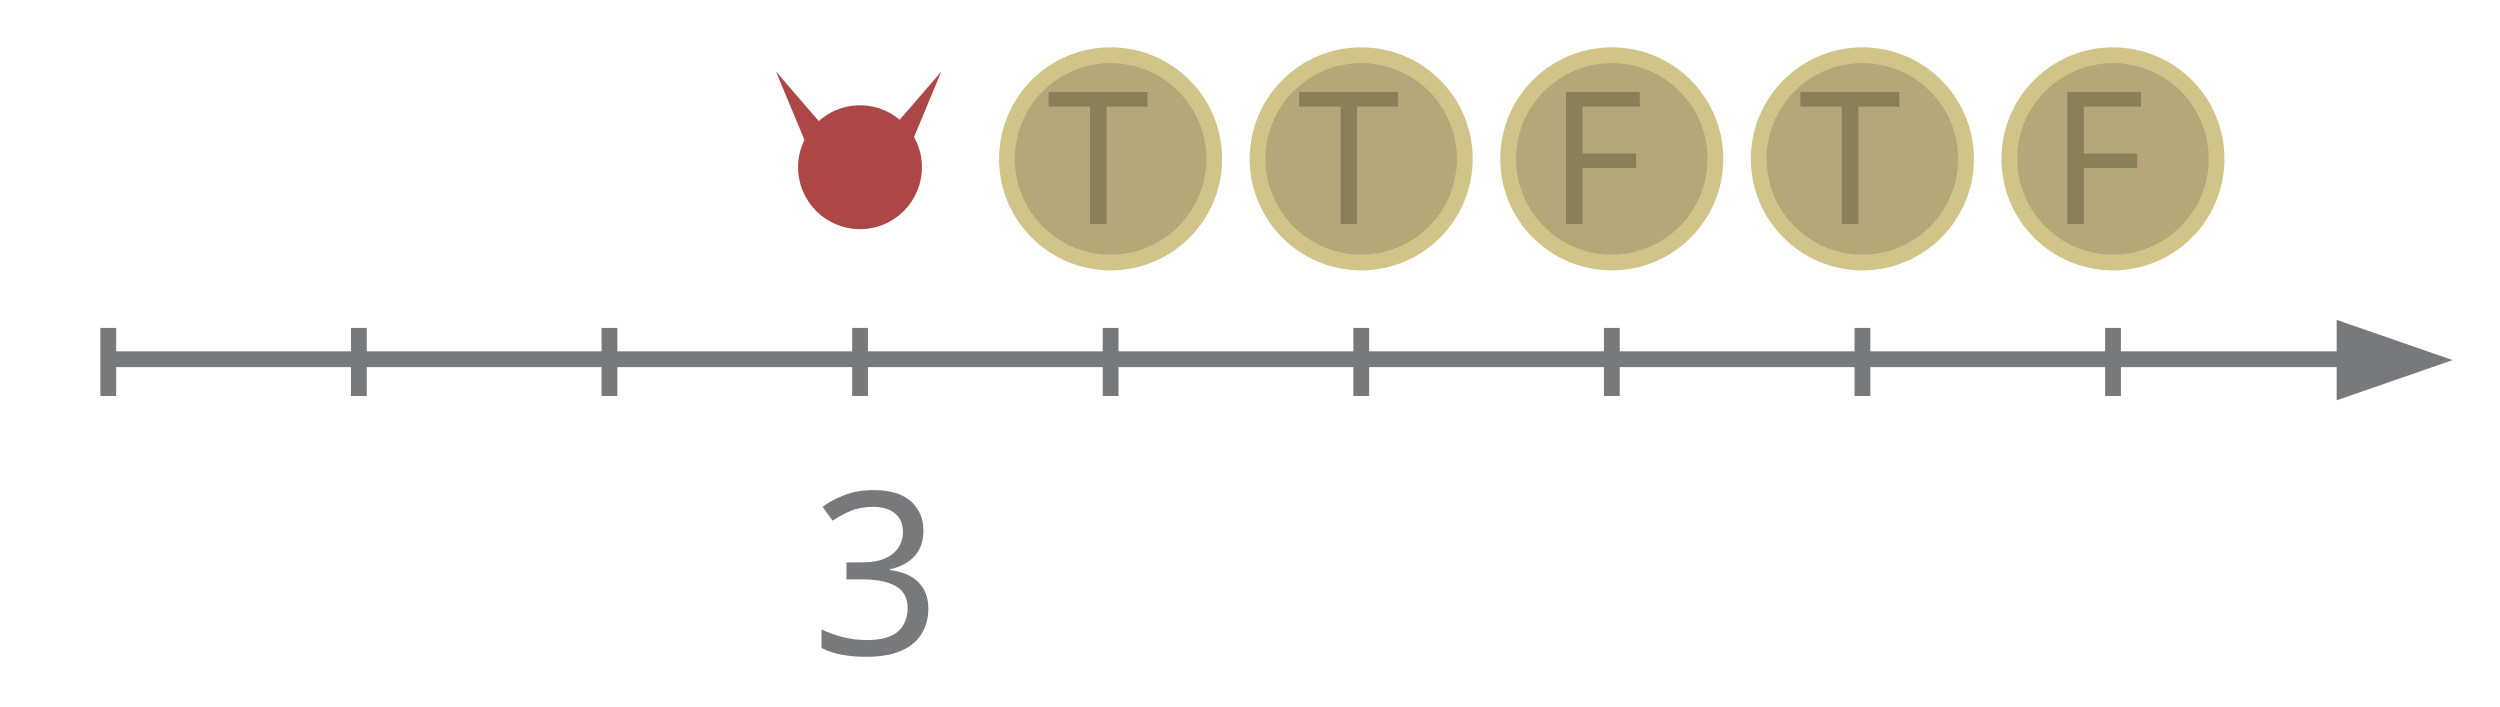
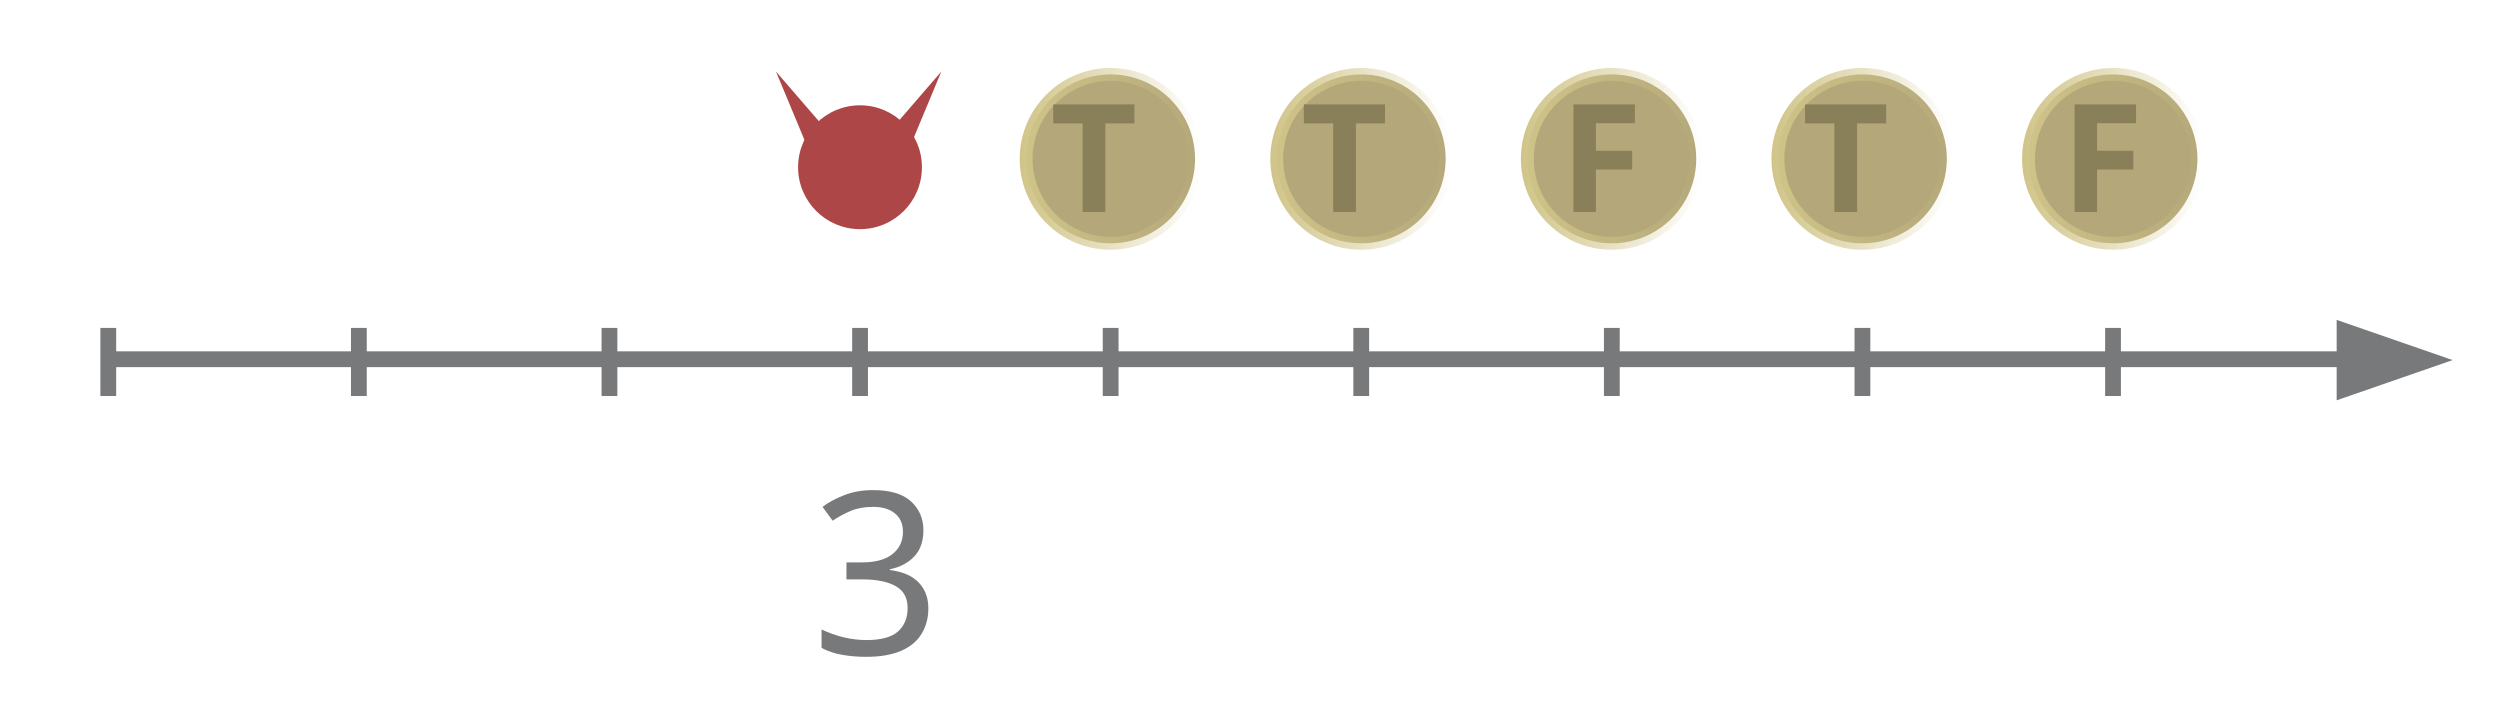
- <svg xmlns="http://www.w3.org/2000/svg" width="158.375mm" height="44.785mm" viewBox="0 0 158.375 44.785" version="1.1" id="svg10081">
+ <svg xmlns="http://www.w3.org/2000/svg" xmlns:xlink="http://www.w3.org/1999/xlink" width="158.375mm" height="44.785mm" viewBox="0 0 158.375 44.785" version="1.1" id="svg10081">
  <defs id="defs10078">
+     <linearGradient id="linearGradient37650">
+       <stop style="stop-color:#d0c488;stop-opacity:1;" offset="0" id="stop37646" />
+       <stop style="stop-color:#d0c488;stop-opacity:0;" offset="1" id="stop37648" />
+     </linearGradient>
    <marker style="overflow:visible" id="Arrow1Mend" refX="0" refY="0" orient="auto">
      <path transform="matrix(-0.4,0,0,-0.4,-4,0)" style="fill:context-stroke;fill-rule:evenodd;stroke:context-stroke;stroke-width:1pt" d="M 0,0 5,-5 -12.5,0 5,5 Z" id="path11302" />
    </marker>
    <marker style="overflow:visible" id="Arrow1Send" refX="0" refY="0" orient="auto">
      <path transform="matrix(-0.2,0,0,-0.2,-1.2,0)" style="fill:context-stroke;fill-rule:evenodd;stroke:context-stroke;stroke-width:1pt" d="M 0,0 5,-5 -12.5,0 5,5 Z" id="path11308" />
    </marker>
    <marker style="overflow:visible" id="Arrow1Lend" refX="0" refY="0" orient="auto">
      <path transform="matrix(-0.8,0,0,-0.8,-10,0)" style="fill:context-stroke;fill-rule:evenodd;stroke:context-stroke;stroke-width:1pt" d="M 0,0 5,-5 -12.5,0 5,5 Z" id="path11296" />
    </marker>
+     <linearGradient xlink:href="#linearGradient37650" id="linearGradient37652" x1="90.726" y1="184.286" x2="102.24" y2="184.286" gradientUnits="userSpaceOnUse" />
+     <linearGradient xlink:href="#linearGradient37650" id="linearGradient37795" gradientUnits="userSpaceOnUse" x1="90.726" y1="184.286" x2="102.24" y2="184.286" gradientTransform="translate(15.875)" />
+     <linearGradient xlink:href="#linearGradient37650" id="linearGradient37803" gradientUnits="userSpaceOnUse" gradientTransform="translate(31.75)" x1="90.726" y1="184.286" x2="102.24" y2="184.286" />
+     <linearGradient xlink:href="#linearGradient37650" id="linearGradient37811" gradientUnits="userSpaceOnUse" gradientTransform="translate(47.625)" x1="90.726" y1="184.286" x2="102.24" y2="184.286" />
+     <linearGradient xlink:href="#linearGradient37650" id="linearGradient37819" gradientUnits="userSpaceOnUse" gradientTransform="translate(63.5)" x1="90.726" y1="184.286" x2="102.24" y2="184.286" />
  </defs>
  <g id="layer1" transform="translate(-26.12683,-174.2218)">
    <path style="fill:#78797b;fill-opacity:1;stroke:#78797b;stroke-width:1;stroke-linecap:round;stroke-linejoin:miter;stroke-miterlimit:4;stroke-dasharray:none;stroke-opacity:1" d="M 33.247,122.886 H 178.389" id="path11291" />
    <path style="fill:#78797b;fill-opacity:1;stroke:#78797b;stroke-width:3.78;stroke-linecap:round;stroke-miterlimit:4;stroke-dasharray:none;stroke-dashoffset:0;stroke-opacity:1" id="path14083" d="M 277.626,48.059 241.712,27.324 205.798,6.589 l 35.914,-20.735 35.914,-20.735 0,41.47 z" transform="matrix(-0.09479798,0,0,0.05693735,200.6524,122.5644)" />
    <path style="fill:none;stroke:#78797b;stroke-width:1;stroke-linecap:butt;stroke-linejoin:miter;stroke-miterlimit:4;stroke-dasharray:none;stroke-opacity:1" d="m 32.986,120.901 v 4.315" id="path14716" />
    <path style="fill:none;stroke:#78797b;stroke-width:1;stroke-linecap:butt;stroke-linejoin:miter;stroke-miterlimit:4;stroke-dasharray:none;stroke-opacity:1" d="m 48.861,120.901 v 4.315" id="path15591" />
    <path style="fill:none;stroke:#78797b;stroke-width:1;stroke-linecap:butt;stroke-linejoin:miter;stroke-miterlimit:4;stroke-dasharray:none;stroke-opacity:1" d="m 64.736,120.901 v 4.315" id="path15593" />
    <path style="fill:none;stroke:#78797b;stroke-width:1;stroke-linecap:butt;stroke-linejoin:miter;stroke-miterlimit:4;stroke-dasharray:none;stroke-opacity:1" d="m 80.611,120.901 v 4.315" id="path15595" />
    <path style="fill:none;stroke:#78797b;stroke-width:1;stroke-linecap:butt;stroke-linejoin:miter;stroke-miterlimit:4;stroke-dasharray:none;stroke-opacity:1" d="m 96.486,120.901 v 4.315" id="path15597" />
    <path style="fill:none;stroke:#78797b;stroke-width:1;stroke-linecap:butt;stroke-linejoin:miter;stroke-miterlimit:4;stroke-dasharray:none;stroke-opacity:1" d="m 112.361,120.901 v 4.315" id="path15599" />
    <path style="fill:none;stroke:#78797b;stroke-width:1;stroke-linecap:butt;stroke-linejoin:miter;stroke-miterlimit:4;stroke-dasharray:none;stroke-opacity:1" d="m 128.236,120.901 v 4.315" id="path15601" />
    <path style="fill:none;stroke:#78797b;stroke-width:1;stroke-linecap:butt;stroke-linejoin:miter;stroke-miterlimit:4;stroke-dasharray:none;stroke-opacity:1" d="m 144.111,120.901 v 4.315" id="path15603" />
    <path style="fill:none;stroke:#78797b;stroke-width:1;stroke-linecap:butt;stroke-linejoin:miter;stroke-miterlimit:4;stroke-dasharray:none;stroke-opacity:1" d="m 159.986,120.901 v 4.315" id="path15605" />
    <text xml:space="preserve" style="font-style:normal;font-weight:normal;font-size:14.384px;line-height:1.25;font-family:sans-serif;opacity:0;fill:#78797b;fill-opacity:1;stroke:none;stroke-width:0.36" x="29.906" y="141.597" id="text15922">
      <tspan id="tspan15920" style="font-style:normal;font-variant:normal;font-weight:normal;font-stretch:normal;font-family:'CMU Serif';-inkscape-font-specification:'CMU Serif';fill:#78797b;fill-opacity:1;stroke-width:0.36" x="29.906" y="141.597">0</tspan>
    </text>
    <text xml:space="preserve" style="font-style:normal;font-weight:normal;font-size:14.384px;line-height:1.25;font-family:sans-serif;opacity:0;fill:#78797b;fill-opacity:1;stroke:none;stroke-width:0.36" x="45.781" y="141.597" id="text18670">
      <tspan id="tspan18668" style="font-style:normal;font-variant:normal;font-weight:normal;font-stretch:normal;font-family:'CMU Serif';-inkscape-font-specification:'CMU Serif';fill:#78797b;fill-opacity:1;stroke-width:0.36" x="45.781" y="141.597">1</tspan>
    </text>
    <text xml:space="preserve" style="font-style:normal;font-weight:normal;font-size:14.384px;line-height:1.25;font-family:sans-serif;opacity:0;fill:#78797b;fill-opacity:1;stroke:none;stroke-width:0.36" x="61.656" y="141.597" id="text19252">
      <tspan id="tspan19250" style="font-style:normal;font-variant:normal;font-weight:normal;font-stretch:normal;font-family:'CMU Serif';-inkscape-font-specification:'CMU Serif';fill:#78797b;fill-opacity:1;stroke-width:0.36" x="61.656" y="141.597">2</tspan>
    </text>
    <text xml:space="preserve" style="font-style:normal;font-weight:normal;font-size:14.384px;line-height:1.25;font-family:sans-serif;fill:#78797b;fill-opacity:1;stroke:none;stroke-width:0.36" x="77.531" y="141.597" id="text19358">
      <tspan id="tspan19356" style="font-style:normal;font-variant:normal;font-weight:normal;font-stretch:normal;font-family:'CMU Serif';-inkscape-font-specification:'CMU Serif';fill:#78797b;fill-opacity:1;stroke-width:0.36" x="77.531" y="141.597">3</tspan>
    </text>
    <text xml:space="preserve" style="font-style:normal;font-weight:normal;font-size:14.384px;line-height:1.25;font-family:sans-serif;opacity:0;fill:#78797b;fill-opacity:1;stroke:none;stroke-width:0.36" x="93.406" y="141.597" id="text19948">
      <tspan id="tspan19946" style="font-style:normal;font-variant:normal;font-weight:normal;font-stretch:normal;font-family:'CMU Serif';-inkscape-font-specification:'CMU Serif';fill:#78797b;fill-opacity:1;stroke-width:0.36" x="93.406" y="141.597">4</tspan>
    </text>
    <text xml:space="preserve" style="font-style:normal;font-weight:normal;font-size:14.384px;line-height:1.25;font-family:sans-serif;opacity:0;fill:#78797b;fill-opacity:1;stroke:none;stroke-width:0.36" x="109.281" y="141.597" id="text20091">
      <tspan id="tspan20089" style="font-style:normal;font-variant:normal;font-weight:normal;font-stretch:normal;font-family:'CMU Serif';-inkscape-font-specification:'CMU Serif';fill:#78797b;fill-opacity:1;stroke-width:0.36" x="109.281" y="141.597">5</tspan>
    </text>
    <text xml:space="preserve" style="font-style:normal;font-weight:normal;font-size:14.384px;line-height:1.25;font-family:sans-serif;opacity:0;fill:#78797b;fill-opacity:1;stroke:none;stroke-width:0.36" x="125.156" y="141.597" id="text20541">
      <tspan id="tspan20539" style="font-style:normal;font-variant:normal;font-weight:normal;font-stretch:normal;font-family:'CMU Serif';-inkscape-font-specification:'CMU Serif';fill:#78797b;fill-opacity:1;stroke-width:0.36" x="125.156" y="141.597">6</tspan>
    </text>
    <text xml:space="preserve" style="font-style:normal;font-weight:normal;font-size:14.384px;line-height:1.25;font-family:sans-serif;opacity:0;fill:#78797b;fill-opacity:1;stroke:none;stroke-width:0.36" x="141.031" y="141.597" id="text20982">
      <tspan id="tspan20980" style="font-style:normal;font-variant:normal;font-weight:normal;font-stretch:normal;font-family:'CMU Serif';-inkscape-font-specification:'CMU Serif';fill:#78797b;fill-opacity:1;stroke-width:0.36" x="141.031" y="141.597">7</tspan>
    </text>
    <text xml:space="preserve" style="font-style:normal;font-weight:normal;font-size:14.384px;line-height:1.25;font-family:sans-serif;opacity:0;fill:#78797b;fill-opacity:1;stroke:none;stroke-width:0.36" x="156.906" y="141.597" id="text21432">
      <tspan id="tspan21430" style="font-style:normal;font-variant:normal;font-weight:normal;font-stretch:normal;font-family:'CMU Serif';-inkscape-font-specification:'CMU Serif';fill:#78797b;fill-opacity:1;stroke-width:0.36" x="156.906" y="141.597">8</tspan>
    </text>
    <path style="opacity:0;fill:#275dcc;fill-opacity:1;stroke:none;stroke-width:3.78;stroke-linecap:round;stroke-miterlimit:4;stroke-dasharray:none;stroke-dashoffset:0;stroke-opacity:1" id="path22280" d="M 277.626,48.059 241.712,27.324 205.798,6.589 l 35.914,-20.735 35.914,-20.735 0,41.47 z" transform="matrix(0,0.1735529,0.104239,0,32.76273,68.66535)" />
    <path style="opacity:0;fill:#cc3227;fill-opacity:1;stroke:none;stroke-width:3.78;stroke-linecap:round;stroke-miterlimit:4;stroke-dasharray:none;stroke-dashoffset:0;stroke-opacity:1" id="path22464" d="M 277.626,48.059 241.712,27.324 205.798,6.589 l 35.914,-20.735 35.914,-20.735 0,41.47 z" transform="matrix(0,0.1735529,0.104239,0,48.63773,68.66535)" />
    <path style="opacity:0;fill:#275dcc;fill-opacity:1;stroke:none;stroke-width:3.78;stroke-linecap:round;stroke-miterlimit:4;stroke-dasharray:none;stroke-dashoffset:0;stroke-opacity:1" id="path22466" d="M 277.626,48.059 241.712,27.324 205.798,6.589 l 35.914,-20.735 35.914,-20.735 0,41.47 z" transform="matrix(0,0.1735529,0.104239,0,64.51273,68.66535)" />
    <path style="fill:#cc3227;fill-opacity:1;stroke:none;stroke-width:3.78;stroke-linecap:round;stroke-miterlimit:4;stroke-dasharray:none;stroke-dashoffset:0;stroke-opacity:1" id="path22470" d="M 277.626,48.059 241.712,27.324 205.798,6.589 l 35.914,-20.735 35.914,-20.735 0,41.47 z" transform="matrix(0,0.1735529,0.104239,0,96.26273,68.66535)" />
    <path style="fill:#275dcc;fill-opacity:1;stroke:none;stroke-width:3.78;stroke-linecap:round;stroke-miterlimit:4;stroke-dasharray:none;stroke-dashoffset:0;stroke-opacity:1" id="path22472" d="M 277.626,48.059 241.712,27.324 205.798,6.589 l 35.914,-20.735 35.914,-20.735 0,41.47 z" transform="matrix(0,0.1735529,0.104239,0,112.1377,68.66535)" />
    <path style="fill:#275dcc;fill-opacity:1;stroke:none;stroke-width:3.78;stroke-linecap:round;stroke-miterlimit:4;stroke-dasharray:none;stroke-dashoffset:0;stroke-opacity:1" id="path22474" d="M 277.626,48.059 241.712,27.324 205.798,6.589 l 35.914,-20.735 35.914,-20.735 0,41.47 z" transform="matrix(0,0.1735529,0.104239,0,128.0128,68.66535)" />
    <path style="fill:#cc3227;fill-opacity:1;stroke:none;stroke-width:3.78;stroke-linecap:round;stroke-miterlimit:4;stroke-dasharray:none;stroke-dashoffset:0;stroke-opacity:1" id="path22476" d="M 277.626,48.059 241.712,27.324 205.798,6.589 l 35.914,-20.735 35.914,-20.735 0,41.47 z" transform="matrix(0,0.1735529,0.104239,0,143.8878,68.66535)" />
    <path style="fill:#275dcc;fill-opacity:1;stroke:none;stroke-width:3.78;stroke-linecap:round;stroke-miterlimit:4;stroke-dasharray:none;stroke-dashoffset:0;stroke-opacity:1" id="path22478" d="M 277.626,48.059 241.712,27.324 205.798,6.589 l 35.914,-20.735 35.914,-20.735 0,41.47 z" transform="matrix(0,0.1735529,0.104239,0,159.7628,68.66535)" />
    <path style="fill:#78797b;fill-opacity:1;stroke:#78797b;stroke-width:1;stroke-linecap:round;stroke-linejoin:miter;stroke-miterlimit:4;stroke-dasharray:none;stroke-opacity:1" d="M 33.247,67.969 H 178.389" id="path22880" />
    <path style="fill:#78797b;fill-opacity:1;stroke:#78797b;stroke-width:3.78;stroke-linecap:round;stroke-miterlimit:4;stroke-dasharray:none;stroke-dashoffset:0;stroke-opacity:1" id="path22882" d="M 277.626,48.059 241.712,27.324 205.798,6.589 l 35.914,-20.735 35.914,-20.735 0,41.47 z" transform="matrix(-0.09479798,0,0,0.05693735,200.6524,67.64776)" />
    <path style="fill:none;stroke:#78797b;stroke-width:1;stroke-linecap:butt;stroke-linejoin:miter;stroke-miterlimit:4;stroke-dasharray:none;stroke-opacity:1" d="m 32.986,65.985 v 4.315" id="path22884" />
    <path style="fill:none;stroke:#78797b;stroke-width:1;stroke-linecap:butt;stroke-linejoin:miter;stroke-miterlimit:4;stroke-dasharray:none;stroke-opacity:1" d="m 48.861,65.985 v 4.315" id="path22886" />
    <path style="fill:none;stroke:#78797b;stroke-width:1;stroke-linecap:butt;stroke-linejoin:miter;stroke-miterlimit:4;stroke-dasharray:none;stroke-opacity:1" d="m 64.736,65.985 v 4.315" id="path22888" />
    <path style="fill:none;stroke:#78797b;stroke-width:1;stroke-linecap:butt;stroke-linejoin:miter;stroke-miterlimit:4;stroke-dasharray:none;stroke-opacity:1" d="m 80.611,65.985 v 4.315" id="path22890" />
    <path style="fill:none;stroke:#78797b;stroke-width:1;stroke-linecap:butt;stroke-linejoin:miter;stroke-miterlimit:4;stroke-dasharray:none;stroke-opacity:1" d="m 96.486,65.985 v 4.315" id="path22892" />
    <path style="fill:none;stroke:#78797b;stroke-width:1;stroke-linecap:butt;stroke-linejoin:miter;stroke-miterlimit:4;stroke-dasharray:none;stroke-opacity:1" d="m 112.361,65.985 v 4.315" id="path22894" />
    <path style="fill:none;stroke:#78797b;stroke-width:1;stroke-linecap:butt;stroke-linejoin:miter;stroke-miterlimit:4;stroke-dasharray:none;stroke-opacity:1" d="m 128.236,65.985 v 4.315" id="path22896" />
    <path style="fill:none;stroke:#78797b;stroke-width:1;stroke-linecap:butt;stroke-linejoin:miter;stroke-miterlimit:4;stroke-dasharray:none;stroke-opacity:1" d="m 144.111,65.985 v 4.315" id="path22898" />
    <path style="fill:none;stroke:#78797b;stroke-width:1;stroke-linecap:butt;stroke-linejoin:miter;stroke-miterlimit:4;stroke-dasharray:none;stroke-opacity:1" d="m 159.986,65.985 v 4.315" id="path22900" />
    <text xml:space="preserve" style="font-style:normal;font-weight:normal;font-size:14.384px;line-height:1.25;font-family:sans-serif;fill:#78797b;fill-opacity:1;stroke:none;stroke-width:0.36" x="29.906" y="86.68" id="text22904">
      <tspan id="tspan22902" style="font-style:normal;font-variant:normal;font-weight:normal;font-stretch:normal;font-family:'CMU Serif';-inkscape-font-specification:'CMU Serif';fill:#78797b;fill-opacity:1;stroke-width:0.36" x="29.906" y="86.68">0</tspan>
    </text>
    <text xml:space="preserve" style="font-style:normal;font-weight:normal;font-size:14.384px;line-height:1.25;font-family:sans-serif;opacity:0;fill:#78797b;fill-opacity:1;stroke:none;stroke-width:0.36" x="45.781" y="86.68" id="text22908">
      <tspan id="tspan22906" style="font-style:normal;font-variant:normal;font-weight:normal;font-stretch:normal;font-family:'CMU Serif';-inkscape-font-specification:'CMU Serif';fill:#78797b;fill-opacity:1;stroke-width:0.36" x="45.781" y="86.68">1</tspan>
    </text>
    <text xml:space="preserve" style="font-style:normal;font-weight:normal;font-size:14.384px;line-height:1.25;font-family:sans-serif;opacity:0;fill:#78797b;fill-opacity:1;stroke:none;stroke-width:0.36" x="61.656" y="86.68" id="text22912">
      <tspan id="tspan22910" style="font-style:normal;font-variant:normal;font-weight:normal;font-stretch:normal;font-family:'CMU Serif';-inkscape-font-specification:'CMU Serif';fill:#78797b;fill-opacity:1;stroke-width:0.36" x="61.656" y="86.68">2</tspan>
    </text>
    <text xml:space="preserve" style="font-style:normal;font-weight:normal;font-size:14.384px;line-height:1.25;font-family:sans-serif;opacity:0;fill:#78797b;fill-opacity:1;stroke:none;stroke-width:0.36" x="77.531" y="86.68" id="text22916">
      <tspan id="tspan22914" style="font-style:normal;font-variant:normal;font-weight:normal;font-stretch:normal;font-family:'CMU Serif';-inkscape-font-specification:'CMU Serif';fill:#78797b;fill-opacity:1;stroke-width:0.36" x="77.531" y="86.68">3</tspan>
    </text>
    <text xml:space="preserve" style="font-style:normal;font-weight:normal;font-size:14.384px;line-height:1.25;font-family:sans-serif;opacity:0;fill:#78797b;fill-opacity:1;stroke:none;stroke-width:0.36" x="93.406" y="86.68" id="text22920">
      <tspan id="tspan22918" style="font-style:normal;font-variant:normal;font-weight:normal;font-stretch:normal;font-family:'CMU Serif';-inkscape-font-specification:'CMU Serif';fill:#78797b;fill-opacity:1;stroke-width:0.36" x="93.406" y="86.68">4</tspan>
    </text>
    <text xml:space="preserve" style="font-style:normal;font-weight:normal;font-size:14.384px;line-height:1.25;font-family:sans-serif;opacity:0;fill:#78797b;fill-opacity:1;stroke:none;stroke-width:0.36" x="109.281" y="86.68" id="text22924">
      <tspan id="tspan22922" style="font-style:normal;font-variant:normal;font-weight:normal;font-stretch:normal;font-family:'CMU Serif';-inkscape-font-specification:'CMU Serif';fill:#78797b;fill-opacity:1;stroke-width:0.36" x="109.281" y="86.68">5</tspan>
    </text>
    <text xml:space="preserve" style="font-style:normal;font-weight:normal;font-size:14.384px;line-height:1.25;font-family:sans-serif;opacity:0;fill:#78797b;fill-opacity:1;stroke:none;stroke-width:0.36" x="125.156" y="86.68" id="text22928">
      <tspan id="tspan22926" style="font-style:normal;font-variant:normal;font-weight:normal;font-stretch:normal;font-family:'CMU Serif';-inkscape-font-specification:'CMU Serif';fill:#78797b;fill-opacity:1;stroke-width:0.36" x="125.156" y="86.68">6</tspan>
    </text>
    <text xml:space="preserve" style="font-style:normal;font-weight:normal;font-size:14.384px;line-height:1.25;font-family:sans-serif;opacity:0;fill:#78797b;fill-opacity:1;stroke:none;stroke-width:0.36" x="141.031" y="86.68" id="text22932">
      <tspan id="tspan22930" style="font-style:normal;font-variant:normal;font-weight:normal;font-stretch:normal;font-family:'CMU Serif';-inkscape-font-specification:'CMU Serif';fill:#78797b;fill-opacity:1;stroke-width:0.36" x="141.031" y="86.68">7</tspan>
    </text>
    <text xml:space="preserve" style="font-style:normal;font-weight:normal;font-size:14.384px;line-height:1.25;font-family:sans-serif;opacity:0;fill:#78797b;fill-opacity:1;stroke:none;stroke-width:0.36" x="156.906" y="86.68" id="text22936">
      <tspan id="tspan22934" style="font-style:normal;font-variant:normal;font-weight:normal;font-stretch:normal;font-family:'CMU Serif';-inkscape-font-specification:'CMU Serif';fill:#78797b;fill-opacity:1;stroke-width:0.36" x="156.906" y="86.68">8</tspan>
    </text>
    <path style="fill:#cc3227;fill-opacity:1;stroke:none;stroke-width:3.78;stroke-linecap:round;stroke-miterlimit:4;stroke-dasharray:none;stroke-dashoffset:0;stroke-opacity:1" id="path22940" d="M 277.626,48.059 241.712,27.324 205.798,6.589 l 35.914,-20.735 35.914,-20.735 0,41.47 z" transform="matrix(0,0.1735529,0.104239,0,48.63773,13.7487)" />
    <path style="fill:#275dcc;fill-opacity:1;stroke:none;stroke-width:3.78;stroke-linecap:round;stroke-miterlimit:4;stroke-dasharray:none;stroke-dashoffset:0;stroke-opacity:1" id="path22942" d="M 277.626,48.059 241.712,27.324 205.798,6.589 l 35.914,-20.735 35.914,-20.735 0,41.47 z" transform="matrix(0,0.1735529,0.104239,0,64.51273,13.7487)" />
    <path style="fill:#cc3227;fill-opacity:1;stroke:none;stroke-width:3.78;stroke-linecap:round;stroke-miterlimit:4;stroke-dasharray:none;stroke-dashoffset:0;stroke-opacity:1" id="path22944" d="M 277.626,48.059 241.712,27.324 205.798,6.589 l 35.914,-20.735 35.914,-20.735 0,41.47 z" transform="matrix(0,0.1735529,0.104239,0,80.38773,13.7487)" />
    <path style="fill:#cc3227;fill-opacity:1;stroke:none;stroke-width:3.78;stroke-linecap:round;stroke-miterlimit:4;stroke-dasharray:none;stroke-dashoffset:0;stroke-opacity:1" id="path22946" d="M 277.626,48.059 241.712,27.324 205.798,6.589 l 35.914,-20.735 35.914,-20.735 0,41.47 z" transform="matrix(0,0.1735529,0.104239,0,96.26273,13.7487)" />
    <path style="fill:#275dcc;fill-opacity:1;stroke:none;stroke-width:3.78;stroke-linecap:round;stroke-miterlimit:4;stroke-dasharray:none;stroke-dashoffset:0;stroke-opacity:1" id="path22948" d="M 277.626,48.059 241.712,27.324 205.798,6.589 l 35.914,-20.735 35.914,-20.735 0,41.47 z" transform="matrix(0,0.1735529,0.104239,0,112.1377,13.7487)" />
    <path style="fill:#275dcc;fill-opacity:1;stroke:none;stroke-width:3.78;stroke-linecap:round;stroke-miterlimit:4;stroke-dasharray:none;stroke-dashoffset:0;stroke-opacity:1" id="path22950" d="M 277.626,48.059 241.712,27.324 205.798,6.589 l 35.914,-20.735 35.914,-20.735 0,41.47 z" transform="matrix(0,0.1735529,0.104239,0,128.0128,13.7487)" />
    <path style="fill:#cc3227;fill-opacity:1;stroke:none;stroke-width:3.78;stroke-linecap:round;stroke-miterlimit:4;stroke-dasharray:none;stroke-dashoffset:0;stroke-opacity:1" id="path22952" d="M 277.626,48.059 241.712,27.324 205.798,6.589 l 35.914,-20.735 35.914,-20.735 0,41.47 z" transform="matrix(0,0.1735529,0.104239,0,143.8878,13.7487)" />
    <path style="fill:#275dcc;fill-opacity:1;stroke:none;stroke-width:3.78;stroke-linecap:round;stroke-miterlimit:4;stroke-dasharray:none;stroke-dashoffset:0;stroke-opacity:1" id="path22954" d="M 277.626,48.059 241.712,27.324 205.798,6.589 l 35.914,-20.735 35.914,-20.735 0,41.47 z" transform="matrix(0,0.1735529,0.104239,0,159.7628,13.7487)" />
    <circle style="opacity:1;fill:#78797b;fill-opacity:1;stroke:none;stroke-width:1;stroke-linecap:round;stroke-miterlimit:4;stroke-dasharray:none;stroke-dashoffset:0;stroke-opacity:1" id="path23032" cx="33.536" cy="57.113" r="3.923" />
    <circle style="opacity:1;fill:#78797b;fill-opacity:1;stroke:none;stroke-width:1;stroke-linecap:round;stroke-miterlimit:4;stroke-dasharray:none;stroke-dashoffset:0;stroke-opacity:1" id="circle23955" cx="80.608" cy="110.722" r="3.923" />
    <path style="fill:none;stroke:#78797b;stroke-width:1;stroke-linecap:butt;stroke-linejoin:miter;stroke-miterlimit:4;stroke-dasharray:none;stroke-opacity:1" d="M 89.761,41.624 V 39.12 H 130.42" id="path24208" />
    <text xml:space="preserve" style="font-style:normal;font-weight:normal;font-size:14.384px;line-height:1.25;font-family:sans-serif;fill:#78797b;fill-opacity:1;stroke:none;stroke-width:0.36" x="126.478" y="33.974" id="text24292">
      <tspan id="tspan24290" style="font-style:italic;font-variant:normal;font-weight:500;font-stretch:normal;font-family:'CMU Serif';-inkscape-font-specification:'CMU Serif Medium Italic';fill:#78797b;fill-opacity:1;stroke-width:0.36" x="126.478" y="33.974">t</tspan>
    </text>
    <path style="fill:none;stroke:#78797b;stroke-width:1;stroke-linecap:butt;stroke-linejoin:miter;stroke-miterlimit:4;stroke-dasharray:none;stroke-opacity:1" d="M 168.245,41.624 V 39.12 H 127.585" id="path24520" />
    <path style="fill:none;stroke:#78797b;stroke-width:1;stroke-linecap:butt;stroke-linejoin:miter;stroke-miterlimit:4;stroke-dasharray:4, 8;stroke-dashoffset:0;stroke-opacity:1" d="M 89.574,45.007 V 144.815" id="path27800" />
    <path style="fill:none;stroke:#78797b;stroke-width:1;stroke-linecap:butt;stroke-linejoin:miter;stroke-miterlimit:4;stroke-dasharray:4, 8;stroke-dashoffset:0;stroke-opacity:1" d="M 168.213,45.007 V 144.815" id="path30146" />
    <path style="fill:#78797b;fill-opacity:1;stroke:#78797b;stroke-width:1;stroke-linecap:round;stroke-linejoin:miter;stroke-miterlimit:4;stroke-dasharray:none;stroke-opacity:1" d="M 33.247,196.98 H 178.389" id="path31138" />
    <path style="fill:#78797b;fill-opacity:1;stroke:#78797b;stroke-width:3.78;stroke-linecap:round;stroke-miterlimit:4;stroke-dasharray:none;stroke-dashoffset:0;stroke-opacity:1" id="path31140" d="M 277.626,48.059 241.712,27.324 205.798,6.589 l 35.914,-20.735 35.914,-20.735 0,41.47 z" transform="matrix(-0.09479798,0,0,0.05693735,200.6524,196.6583)" />
    <path style="fill:none;stroke:#78797b;stroke-width:1;stroke-linecap:butt;stroke-linejoin:miter;stroke-miterlimit:4;stroke-dasharray:none;stroke-opacity:1" d="M 32.986,194.995 V 199.31" id="path31142" />
    <path style="fill:none;stroke:#78797b;stroke-width:1;stroke-linecap:butt;stroke-linejoin:miter;stroke-miterlimit:4;stroke-dasharray:none;stroke-opacity:1" d="M 48.861,194.995 V 199.31" id="path31144" />
    <path style="fill:none;stroke:#78797b;stroke-width:1;stroke-linecap:butt;stroke-linejoin:miter;stroke-miterlimit:4;stroke-dasharray:none;stroke-opacity:1" d="M 64.736,194.995 V 199.31" id="path31146" />
    <path style="fill:none;stroke:#78797b;stroke-width:1;stroke-linecap:butt;stroke-linejoin:miter;stroke-miterlimit:4;stroke-dasharray:none;stroke-opacity:1" d="M 80.611,194.995 V 199.31" id="path31148" />
    <path style="fill:none;stroke:#78797b;stroke-width:1;stroke-linecap:butt;stroke-linejoin:miter;stroke-miterlimit:4;stroke-dasharray:none;stroke-opacity:1" d="M 96.486,194.995 V 199.31" id="path31150" />
    <path style="fill:none;stroke:#78797b;stroke-width:1;stroke-linecap:butt;stroke-linejoin:miter;stroke-miterlimit:4;stroke-dasharray:none;stroke-opacity:1" d="M 112.361,194.995 V 199.31" id="path31152" />
    <path style="fill:none;stroke:#78797b;stroke-width:1;stroke-linecap:butt;stroke-linejoin:miter;stroke-miterlimit:4;stroke-dasharray:none;stroke-opacity:1" d="M 128.236,194.995 V 199.31" id="path31154" />
    <path style="fill:none;stroke:#78797b;stroke-width:1;stroke-linecap:butt;stroke-linejoin:miter;stroke-miterlimit:4;stroke-dasharray:none;stroke-opacity:1" d="M 144.111,194.995 V 199.31" id="path31156" />
    <path style="fill:none;stroke:#78797b;stroke-width:1;stroke-linecap:butt;stroke-linejoin:miter;stroke-miterlimit:4;stroke-dasharray:none;stroke-opacity:1" d="M 159.986,194.995 V 199.31" id="path31158" />
    <text xml:space="preserve" style="font-style:normal;font-weight:normal;font-size:14.384px;line-height:1.25;font-family:sans-serif;opacity:0;fill:#78797b;fill-opacity:1;stroke:none;stroke-width:0.36" x="29.906" y="215.691" id="text31162">
      <tspan id="tspan31160" style="font-style:normal;font-variant:normal;font-weight:normal;font-stretch:normal;font-family:'CMU Serif';-inkscape-font-specification:'CMU Serif';fill:#78797b;fill-opacity:1;stroke-width:0.36" x="29.906" y="215.691">0</tspan>
    </text>
    <text xml:space="preserve" style="font-style:normal;font-weight:normal;font-size:14.384px;line-height:1.25;font-family:sans-serif;opacity:0;fill:#78797b;fill-opacity:1;stroke:none;stroke-width:0.36" x="45.781" y="215.691" id="text31166">
      <tspan id="tspan31164" style="font-style:normal;font-variant:normal;font-weight:normal;font-stretch:normal;font-family:'CMU Serif';-inkscape-font-specification:'CMU Serif';fill:#78797b;fill-opacity:1;stroke-width:0.36" x="45.781" y="215.691">1</tspan>
    </text>
    <text xml:space="preserve" style="font-style:normal;font-weight:normal;font-size:14.384px;line-height:1.25;font-family:sans-serif;opacity:0;fill:#78797b;fill-opacity:1;stroke:none;stroke-width:0.36" x="61.656" y="215.691" id="text31170">
      <tspan id="tspan31168" style="font-style:normal;font-variant:normal;font-weight:normal;font-stretch:normal;font-family:'CMU Serif';-inkscape-font-specification:'CMU Serif';fill:#78797b;fill-opacity:1;stroke-width:0.36" x="61.656" y="215.691">2</tspan>
    </text>
    <text xml:space="preserve" style="font-style:normal;font-weight:normal;font-size:14.384px;line-height:1.25;font-family:sans-serif;fill:#78797b;fill-opacity:1;stroke:none;stroke-width:0.36" x="77.531" y="215.691" id="text31174">
      <tspan id="tspan31172" style="font-style:normal;font-variant:normal;font-weight:normal;font-stretch:normal;font-family:'CMU Serif';-inkscape-font-specification:'CMU Serif';fill:#78797b;fill-opacity:1;stroke-width:0.36" x="77.531" y="215.691">3</tspan>
    </text>
    <text xml:space="preserve" style="font-style:normal;font-weight:normal;font-size:14.384px;line-height:1.25;font-family:sans-serif;opacity:0;fill:#78797b;fill-opacity:1;stroke:none;stroke-width:0.36" x="93.406" y="215.691" id="text31178">
      <tspan id="tspan31176" style="font-style:normal;font-variant:normal;font-weight:normal;font-stretch:normal;font-family:'CMU Serif';-inkscape-font-specification:'CMU Serif';fill:#78797b;fill-opacity:1;stroke-width:0.36" x="93.406" y="215.691">4</tspan>
    </text>
    <text xml:space="preserve" style="font-style:normal;font-weight:normal;font-size:14.384px;line-height:1.25;font-family:sans-serif;opacity:0;fill:#78797b;fill-opacity:1;stroke:none;stroke-width:0.36" x="109.281" y="215.691" id="text31182">
      <tspan id="tspan31180" style="font-style:normal;font-variant:normal;font-weight:normal;font-stretch:normal;font-family:'CMU Serif';-inkscape-font-specification:'CMU Serif';fill:#78797b;fill-opacity:1;stroke-width:0.36" x="109.281" y="215.691">5</tspan>
    </text>
    <text xml:space="preserve" style="font-style:normal;font-weight:normal;font-size:14.384px;line-height:1.25;font-family:sans-serif;opacity:0;fill:#78797b;fill-opacity:1;stroke:none;stroke-width:0.36" x="125.156" y="215.691" id="text31186">
      <tspan id="tspan31184" style="font-style:normal;font-variant:normal;font-weight:normal;font-stretch:normal;font-family:'CMU Serif';-inkscape-font-specification:'CMU Serif';fill:#78797b;fill-opacity:1;stroke-width:0.36" x="125.156" y="215.691">6</tspan>
    </text>
    <text xml:space="preserve" style="font-style:normal;font-weight:normal;font-size:14.384px;line-height:1.25;font-family:sans-serif;opacity:0;fill:#78797b;fill-opacity:1;stroke:none;stroke-width:0.36" x="141.031" y="215.691" id="text31190">
      <tspan id="tspan31188" style="font-style:normal;font-variant:normal;font-weight:normal;font-stretch:normal;font-family:'CMU Serif';-inkscape-font-specification:'CMU Serif';fill:#78797b;fill-opacity:1;stroke-width:0.36" x="141.031" y="215.691">7</tspan>
    </text>
    <text xml:space="preserve" style="font-style:normal;font-weight:normal;font-size:14.384px;line-height:1.25;font-family:sans-serif;opacity:0;fill:#78797b;fill-opacity:1;stroke:none;stroke-width:0.36" x="156.906" y="215.691" id="text31194">
      <tspan id="tspan31192" style="font-style:normal;font-variant:normal;font-weight:normal;font-stretch:normal;font-family:'CMU Serif';-inkscape-font-specification:'CMU Serif';fill:#78797b;fill-opacity:1;stroke-width:0.36" x="156.906" y="215.691">8</tspan>
    </text>
    <path style="opacity:0;fill:#275dcc;fill-opacity:1;stroke:none;stroke-width:3.78;stroke-linecap:round;stroke-miterlimit:4;stroke-dasharray:none;stroke-dashoffset:0;stroke-opacity:1" id="path31196" d="M 277.626,48.059 241.712,27.324 205.798,6.589 l 35.914,-20.735 35.914,-20.735 0,41.47 z" transform="matrix(0,0.1735529,0.104239,0,32.76273,142.7592)" />
    <path style="opacity:0;fill:#cc3227;fill-opacity:1;stroke:none;stroke-width:3.78;stroke-linecap:round;stroke-miterlimit:4;stroke-dasharray:none;stroke-dashoffset:0;stroke-opacity:1" id="path31198" d="M 277.626,48.059 241.712,27.324 205.798,6.589 l 35.914,-20.735 35.914,-20.735 0,41.47 z" transform="matrix(0,0.1735529,0.104239,0,48.63773,142.7592)" />
    <path style="opacity:0;fill:#275dcc;fill-opacity:1;stroke:none;stroke-width:3.78;stroke-linecap:round;stroke-miterlimit:4;stroke-dasharray:none;stroke-dashoffset:0;stroke-opacity:1" id="path31200" d="M 277.626,48.059 241.712,27.324 205.798,6.589 l 35.914,-20.735 35.914,-20.735 0,41.47 z" transform="matrix(0,0.1735529,0.104239,0,64.51273,142.7592)" />
    <circle style="opacity:1;fill:#ad4646;fill-opacity:1;stroke:none;stroke-width:1;stroke-linecap:round;stroke-miterlimit:4;stroke-dasharray:none;stroke-dashoffset:0;stroke-opacity:1" id="circle31212" cx="80.608" cy="184.816" r="3.923" />
-     <circle style="opacity:1;fill:#b4a87a;fill-opacity:1;stroke:#d0c488;stroke-width:1;stroke-linecap:round;stroke-miterlimit:4;stroke-dasharray:none;stroke-dashoffset:0;stroke-opacity:1" id="circle31214" cx="96.483" cy="184.286" r="6.565" />
-     <circle style="opacity:1;fill:#b4a87a;fill-opacity:1;stroke:#d0c488;stroke-width:1;stroke-linecap:round;stroke-miterlimit:4;stroke-dasharray:none;stroke-dashoffset:0;stroke-opacity:1" id="circle32888" cx="112.358" cy="184.286" r="6.565" />
-     <circle style="opacity:1;fill:#b4a87a;fill-opacity:1;stroke:#d0c488;stroke-width:1;stroke-linecap:round;stroke-miterlimit:4;stroke-dasharray:none;stroke-dashoffset:0;stroke-opacity:1" id="circle32890" cx="128.233" cy="184.286" r="6.565" />
-     <circle style="opacity:1;fill:#b4a87a;fill-opacity:1;stroke:#d0c488;stroke-width:1;stroke-linecap:round;stroke-miterlimit:4;stroke-dasharray:none;stroke-dashoffset:0;stroke-opacity:1" id="circle32892" cx="144.108" cy="184.286" r="6.565" />
-     <circle style="opacity:1;fill:#b4a87a;fill-opacity:1;stroke:#d0c488;stroke-width:1;stroke-linecap:round;stroke-miterlimit:4;stroke-dasharray:none;stroke-dashoffset:0;stroke-opacity:1" id="circle32894" cx="159.983" cy="184.286" r="6.565" />
-     <text xml:space="preserve" style="font-style:normal;font-weight:normal;font-size:11.698px;line-height:1.25;font-family:sans-serif;fill:#897f58;fill-opacity:1;stroke:none;stroke-width:0.292" x="92.447" y="188.413" id="text33028">
-       <tspan id="tspan33026" style="font-style:normal;font-variant:normal;font-weight:normal;font-stretch:normal;font-family:'CMU Serif';-inkscape-font-specification:'CMU Serif';fill:#897f58;fill-opacity:1;stroke-width:0.292" x="92.447" y="188.413">T</tspan>
-     </text>
-     <text xml:space="preserve" style="font-style:normal;font-weight:normal;font-size:11.698px;line-height:1.25;font-family:sans-serif;fill:#897f58;fill-opacity:1;stroke:none;stroke-width:0.292" x="108.322" y="188.413" id="text35270">
-       <tspan id="tspan35268" style="font-style:normal;font-variant:normal;font-weight:normal;font-stretch:normal;font-family:'CMU Serif';-inkscape-font-specification:'CMU Serif';fill:#897f58;fill-opacity:1;stroke-width:0.292" x="108.322" y="188.413">T</tspan>
-     </text>
-     <text xml:space="preserve" style="font-style:normal;font-weight:normal;font-size:11.698px;line-height:1.25;font-family:sans-serif;fill:#897f58;fill-opacity:1;stroke:none;stroke-width:0.292" x="140.072" y="188.413" id="text35274">
-       <tspan id="tspan35272" style="font-style:normal;font-variant:normal;font-weight:normal;font-stretch:normal;font-family:'CMU Serif';-inkscape-font-specification:'CMU Serif';fill:#897f58;fill-opacity:1;stroke-width:0.292" x="140.072" y="188.413">T</tspan>
-     </text>
-     <text xml:space="preserve" style="font-style:normal;font-weight:normal;font-size:11.698px;line-height:1.25;font-family:sans-serif;fill:#897f58;fill-opacity:1;stroke:none;stroke-width:0.292" x="124.197" y="188.413" id="text35278">
-       <tspan id="tspan35276" style="font-style:normal;font-variant:normal;font-weight:normal;font-stretch:normal;font-family:'CMU Serif';-inkscape-font-specification:'CMU Serif';fill:#897f58;fill-opacity:1;stroke-width:0.292" x="124.197" y="188.413">F</tspan>
-     </text>
-     <text xml:space="preserve" style="font-style:normal;font-weight:normal;font-size:11.698px;line-height:1.25;font-family:sans-serif;fill:#897f58;fill-opacity:1;stroke:none;stroke-width:0.292" x="155.947" y="188.413" id="text35596">
-       <tspan id="tspan35594" style="font-style:normal;font-variant:normal;font-weight:normal;font-stretch:normal;font-family:'CMU Serif';-inkscape-font-specification:'CMU Serif';fill:#897f58;fill-opacity:1;stroke-width:0.292" x="155.947" y="188.413">F</tspan>
+     <circle style="opacity:1;fill:#b4a87a;fill-opacity:1;stroke:url(#linearGradient37652);stroke-width:0.815;stroke-linecap:round;stroke-miterlimit:4;stroke-dasharray:none;stroke-dashoffset:0;stroke-opacity:1" id="circle31214" cx="96.483" cy="184.286" r="5.35" />
+     <text xml:space="preserve" style="font-style:normal;font-weight:normal;font-size:9.533px;line-height:1.25;font-family:sans-serif;fill:#897f58;fill-opacity:1;stroke:none;stroke-width:0.238" x="92.665" y="187.649" id="text33028">
+       <tspan id="tspan33026" style="font-style:normal;font-variant:normal;font-weight:bold;font-stretch:normal;font-family:'CMU Serif';-inkscape-font-specification:'CMU Serif Bold';fill:#897f58;fill-opacity:1;stroke-width:0.238" x="92.665" y="187.649">T</tspan>
    </text>
    <path style="fill:none;stroke:#78797b;stroke-width:1;stroke-linecap:butt;stroke-linejoin:miter;stroke-miterlimit:4;stroke-dasharray:4, 8;stroke-dashoffset:0;stroke-opacity:1" d="M 89.574,45.007 V 144.815" id="path35738" />
    <path style="fill:#ad4646;fill-opacity:1;stroke:none;stroke-width:0.265px;stroke-linecap:butt;stroke-linejoin:miter;stroke-opacity:1" d="m 78.211,182.141 -2.928,-3.39 2.311,5.547 z" id="path36058" />
    <path style="fill:#ad4646;fill-opacity:1;stroke:none;stroke-width:0.265px;stroke-linecap:butt;stroke-linejoin:miter;stroke-opacity:1" d="m 82.834,182.141 2.928,-3.39 -2.311,5.547 z" id="path36206" />
+     <circle style="opacity:1;fill:#b4a87a;fill-opacity:1;stroke:url(#linearGradient37795);stroke-width:0.815;stroke-linecap:round;stroke-miterlimit:4;stroke-dasharray:none;stroke-dashoffset:0;stroke-opacity:1" id="circle37789" cx="112.358" cy="184.286" r="5.35" />
+     <text xml:space="preserve" style="font-style:normal;font-weight:normal;font-size:9.533px;line-height:1.25;font-family:sans-serif;fill:#897f58;fill-opacity:1;stroke:none;stroke-width:0.238" x="108.54" y="187.649" id="text37793">
+       <tspan id="tspan37791" style="font-style:normal;font-variant:normal;font-weight:bold;font-stretch:normal;font-family:'CMU Serif';-inkscape-font-specification:'CMU Serif Bold';fill:#897f58;fill-opacity:1;stroke-width:0.238" x="108.54" y="187.649">T</tspan>
+     </text>
+     <circle style="opacity:1;fill:#b4a87a;fill-opacity:1;stroke:url(#linearGradient37803);stroke-width:0.815;stroke-linecap:round;stroke-miterlimit:4;stroke-dasharray:none;stroke-dashoffset:0;stroke-opacity:1" id="circle37797" cx="128.233" cy="184.286" r="5.35" />
+     <text xml:space="preserve" style="font-style:normal;font-weight:normal;font-size:9.533px;line-height:1.25;font-family:sans-serif;fill:#897f58;fill-opacity:1;stroke:none;stroke-width:0.238" x="124.944" y="187.649" id="text37801">
+       <tspan id="tspan37799" style="font-style:normal;font-variant:normal;font-weight:bold;font-stretch:normal;font-family:'CMU Serif';-inkscape-font-specification:'CMU Serif Bold';fill:#897f58;fill-opacity:1;stroke-width:0.238" x="124.944" y="187.649">F</tspan>
+     </text>
+     <circle style="opacity:1;fill:#b4a87a;fill-opacity:1;stroke:url(#linearGradient37811);stroke-width:0.815;stroke-linecap:round;stroke-miterlimit:4;stroke-dasharray:none;stroke-dashoffset:0;stroke-opacity:1" id="circle37805" cx="144.108" cy="184.286" r="5.35" />
+     <text xml:space="preserve" style="font-style:normal;font-weight:normal;font-size:9.533px;line-height:1.25;font-family:sans-serif;fill:#897f58;fill-opacity:1;stroke:none;stroke-width:0.238" x="140.29" y="187.649" id="text37809">
+       <tspan id="tspan37807" style="font-style:normal;font-variant:normal;font-weight:bold;font-stretch:normal;font-family:'CMU Serif';-inkscape-font-specification:'CMU Serif Bold';fill:#897f58;fill-opacity:1;stroke-width:0.238" x="140.29" y="187.649">T</tspan>
+     </text>
+     <circle style="opacity:1;fill:#b4a87a;fill-opacity:1;stroke:url(#linearGradient37819);stroke-width:0.815;stroke-linecap:round;stroke-miterlimit:4;stroke-dasharray:none;stroke-dashoffset:0;stroke-opacity:1" id="circle37813" cx="159.983" cy="184.286" r="5.35" />
+     <text xml:space="preserve" style="font-style:normal;font-weight:normal;font-size:9.533px;line-height:1.25;font-family:sans-serif;fill:#897f58;fill-opacity:1;stroke:none;stroke-width:0.238" x="156.694" y="187.649" id="text37817">
+       <tspan id="tspan37815" style="font-style:normal;font-variant:normal;font-weight:bold;font-stretch:normal;font-family:'CMU Serif';-inkscape-font-specification:'CMU Serif Bold';fill:#897f58;fill-opacity:1;stroke-width:0.238" x="156.694" y="187.649">F</tspan>
+     </text>
  </g>
</svg>
